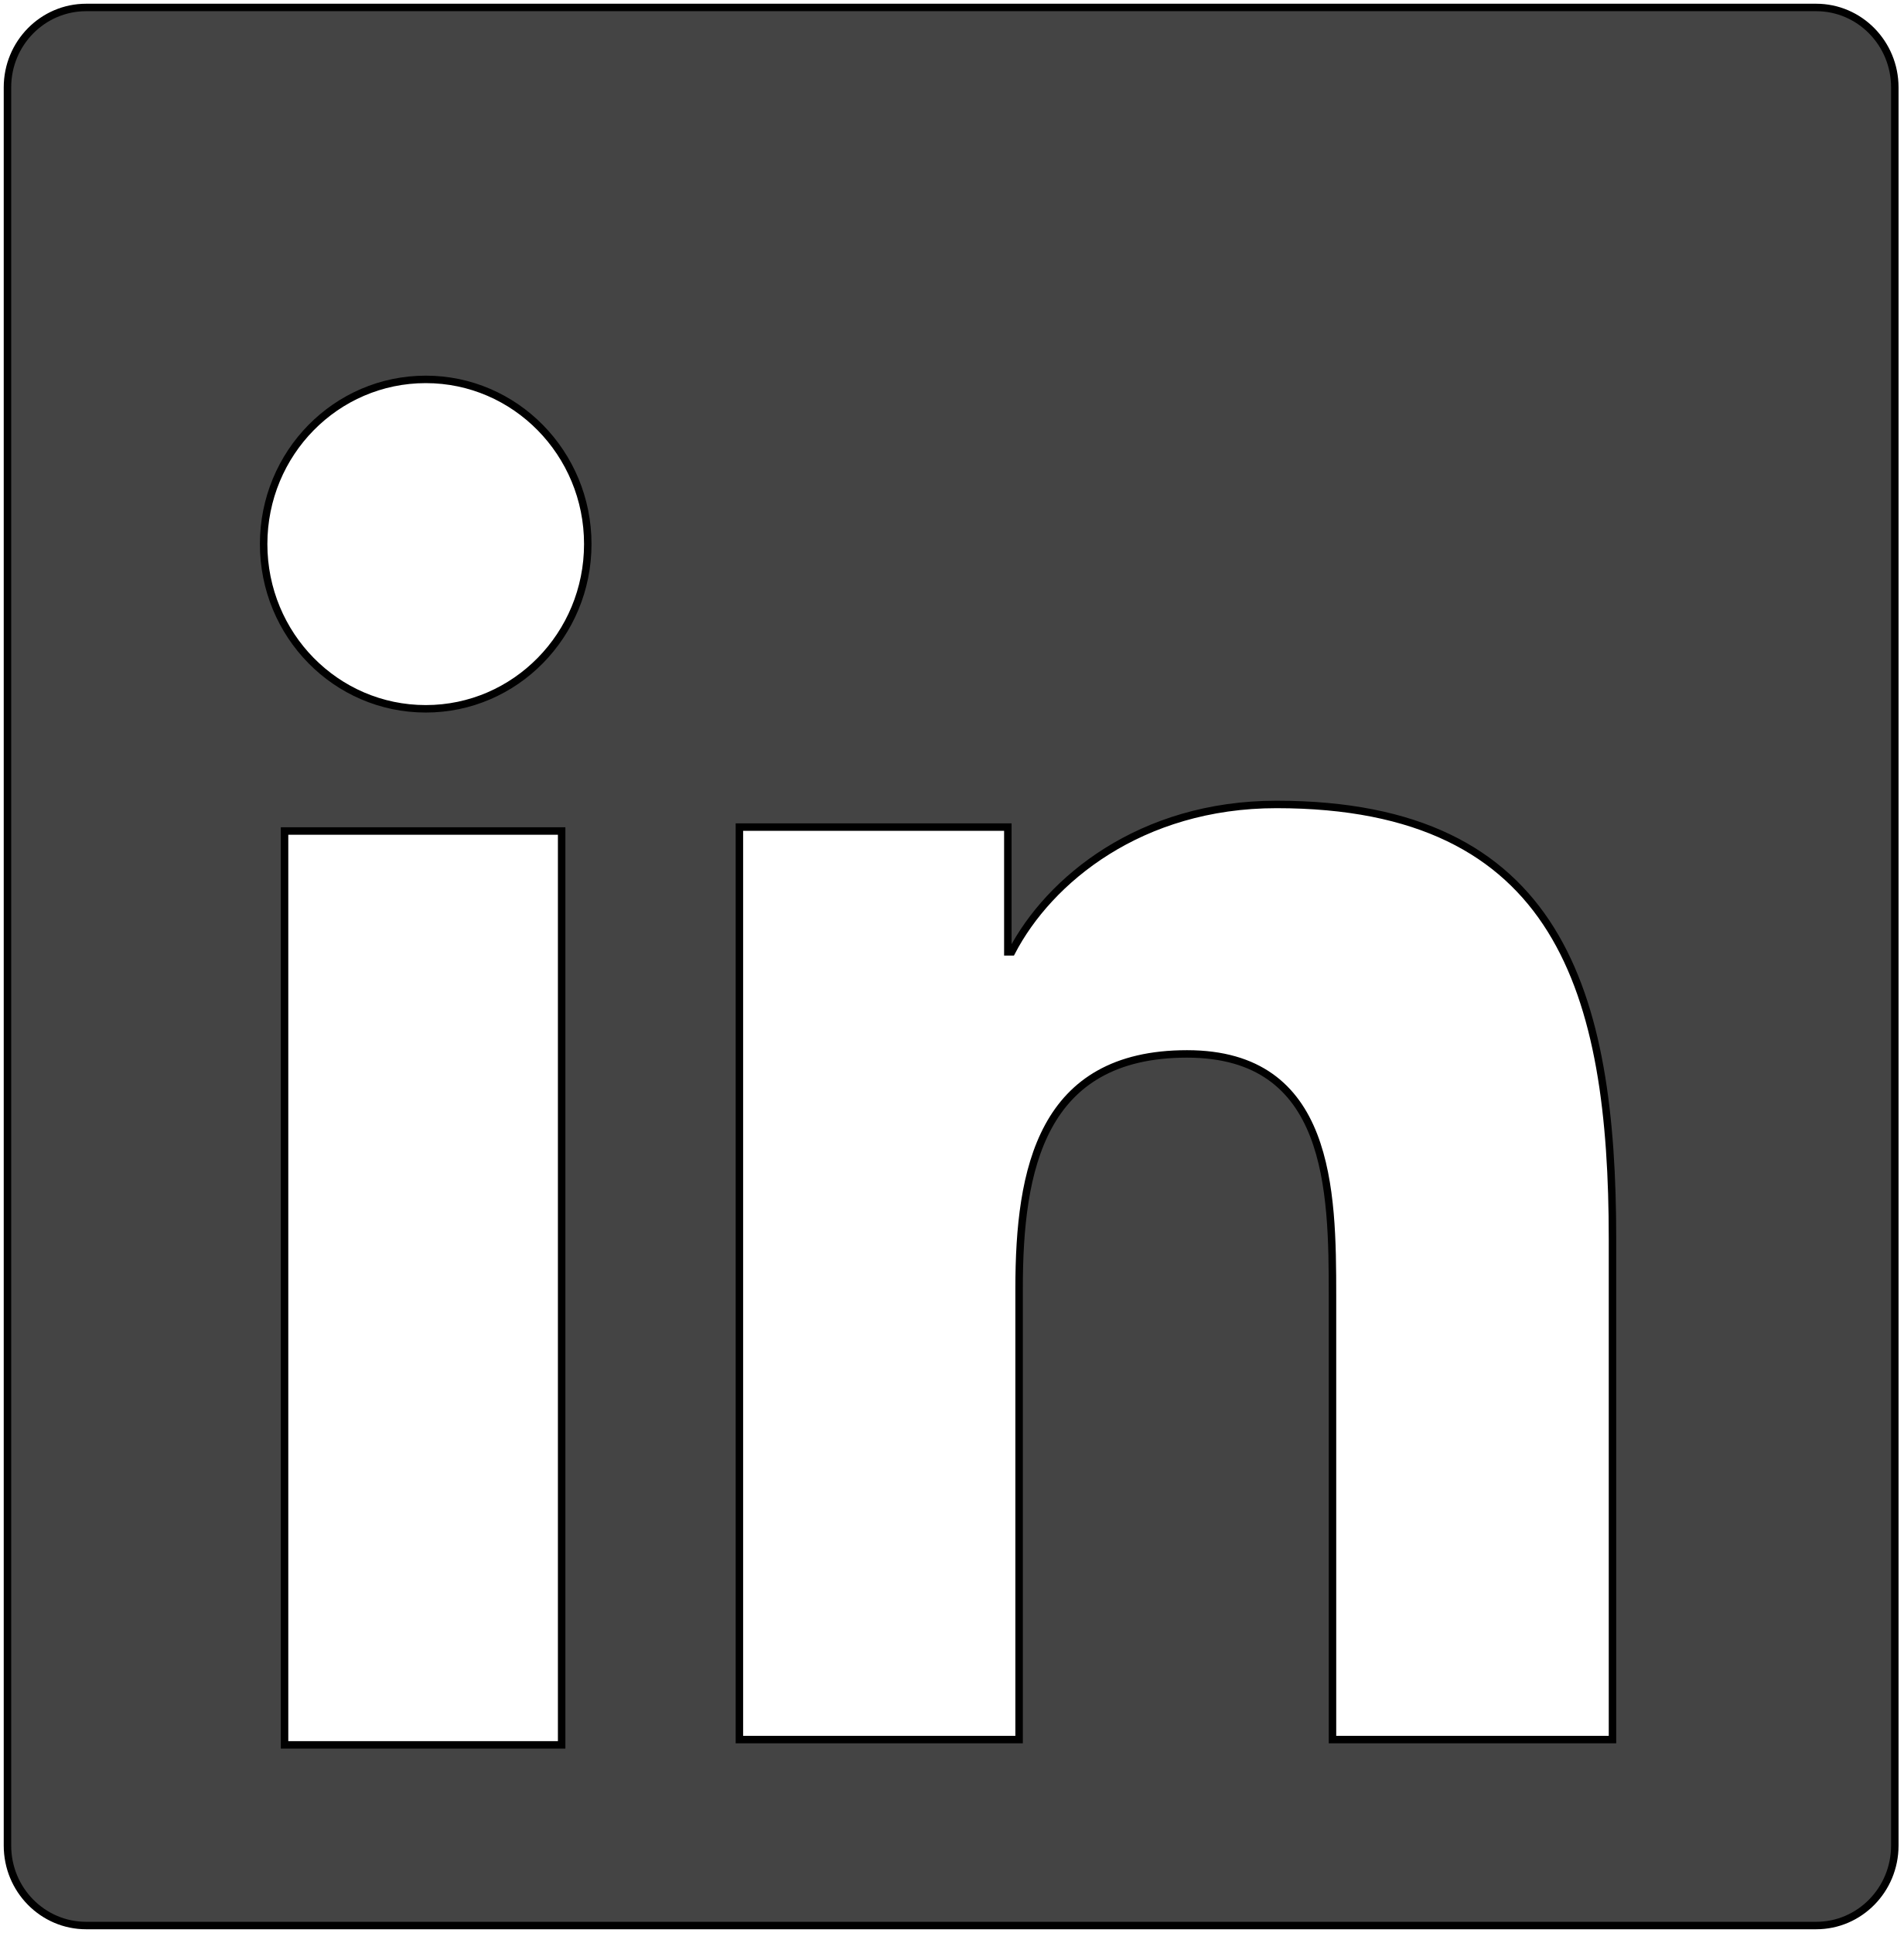
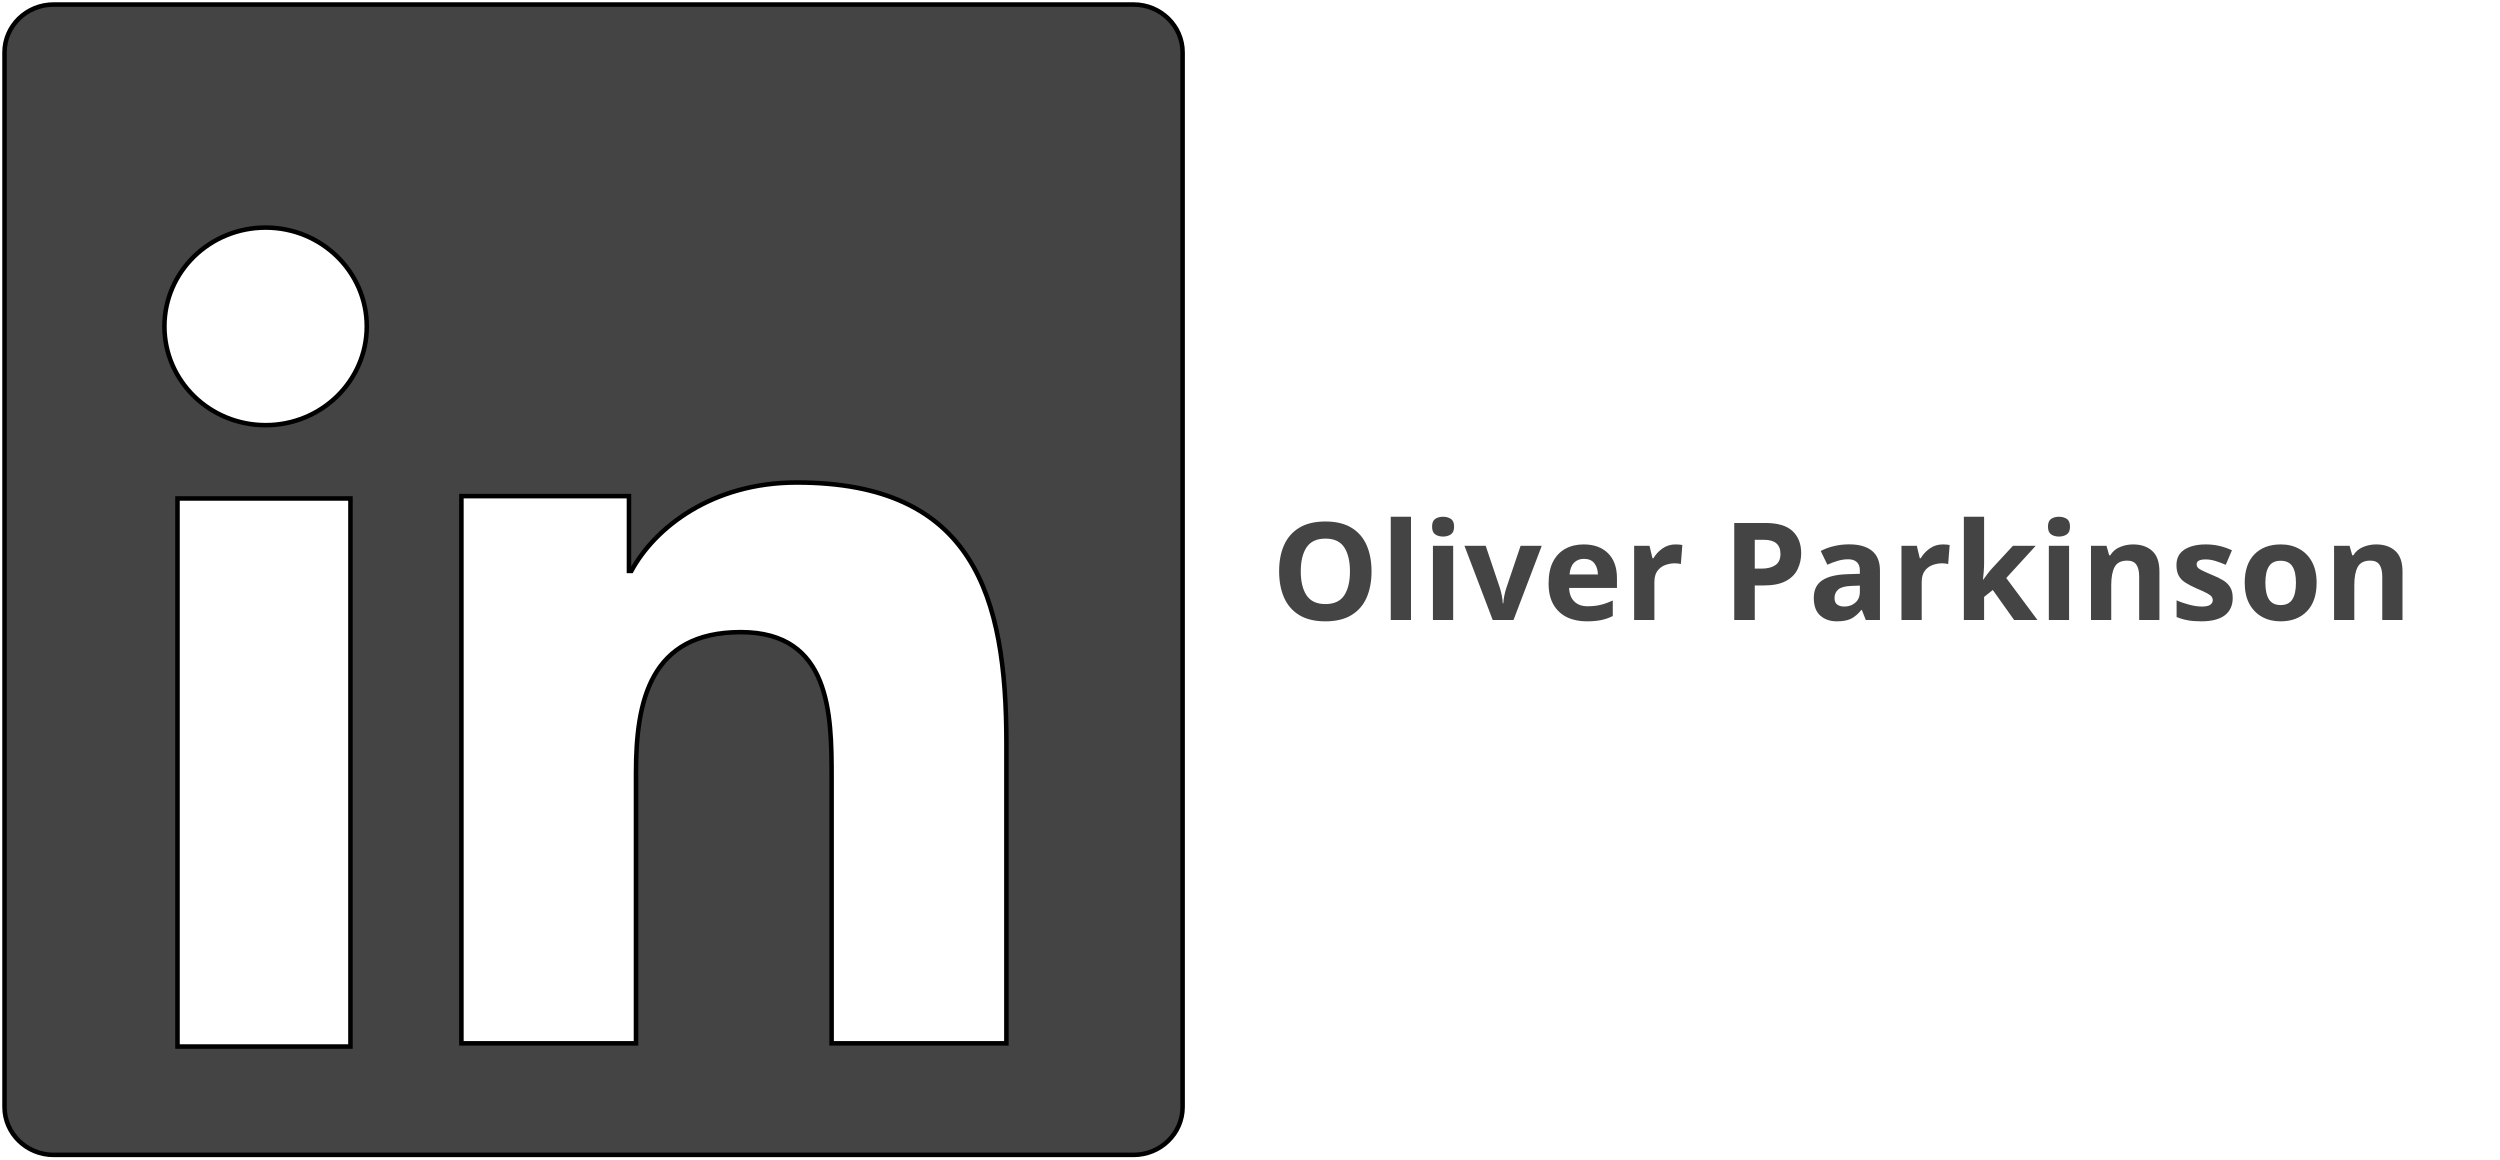
- <svg xmlns="http://www.w3.org/2000/svg" width="255px" height="259px" viewBox="0 0 255 259" version="1.1">
-   <defs />
-   <g id="Page-2" stroke="none" stroke-width="1" fill="none" fill-rule="evenodd">
-     <g id="Desktop-HD" transform="translate(-413, -1675)" fill="#444444" stroke="#000000">
-       <g id="link" transform="translate(320, 1066)">
-         <g id="Linkedin" transform="translate(94, 610)">
-           <path d="M215.012,232.083 L177.503,232.083 L177.503,172.629 C177.503,158.45 177.266,140.212 158.013,140.212 C138.5,140.212 135.521,155.664 135.521,171.613 L135.521,232.083 L98.051,232.083 L98.051,109.821 L134.011,109.821 L134.011,126.538 L134.525,126.538 C139.528,116.923 151.762,106.787 170.011,106.787 C207.994,106.787 215.012,132.102 215.012,165.032 L215.012,232.083 Z M56.041,93.972 C44.012,93.972 34.318,84.086 34.318,71.899 C34.318,59.72 44.012,49.834 56.041,49.834 C68.015,49.834 77.74,59.72 77.74,71.899 C77.74,84.086 68.015,93.972 56.041,93.972 L56.041,93.972 Z M74.239,232.795 L37.119,232.795 L37.119,110.346 L74.239,110.346 L74.239,232.795 Z M242.3,0 L10.54,0 C4.717,0 0,4.795 0,10.706 L0,246.286 C0,252.205 4.717,257 10.54,257 L242.3,257 C248.115,257 252.832,252.205 252.832,246.286 L252.832,10.706 C252.832,4.795 248.115,0 242.3,0 L242.3,0 Z" id="Fill-33" />
+ <svg xmlns="http://www.w3.org/2000/svg" width="552px" height="256px" viewBox="0 0 552 256" version="1.1">
+   <g id="Page-1" stroke="none" stroke-width="1" fill="none" fill-rule="evenodd">
+     <g id="Desktop-HD" transform="translate(-397, -1687)" fill="#444444">
+       <g id="link" transform="translate(302, 1066)">
+         <g id="Linkedin" transform="translate(96, 622)">
+           <path d="M221.21,229.374 L182.62,229.374 L182.62,170.614 C182.62,156.601 182.376,138.576 162.569,138.576 C142.493,138.576 139.427,153.847 139.427,169.609 L139.427,229.374 L100.878,229.374 L100.878,108.539 L137.874,108.539 L137.874,125.061 L138.403,125.061 C143.55,115.558 156.137,105.54 174.912,105.54 C213.99,105.54 221.21,130.56 221.21,163.105 L221.21,229.374 Z M57.657,92.875 C45.281,92.875 35.307,83.105 35.307,71.06 C35.307,59.023 45.281,49.252 57.657,49.252 C69.976,49.252 79.982,59.023 79.982,71.06 C79.982,83.105 69.976,92.875 57.657,92.875 L57.657,92.875 Z M76.379,230.078 L38.189,230.078 L38.189,109.058 L76.379,109.058 L76.379,230.078 Z M249.285,0 L10.844,0 C4.853,0 0,4.739 0,10.581 L0,243.411 C0,249.261 4.853,254 10.844,254 L249.285,254 C255.268,254 260.12,249.261 260.12,243.411 L260.12,10.581 C260.12,4.739 255.268,0 249.285,0 L249.285,0 Z" id="Fill-33" stroke="#000000" />
+           <text id="Oliver-Parkinson" font-family="Futura-Bold, Futura" font-size="30" font-weight="bold" letter-spacing="0.16">
+             <tspan x="279.695" y="135.895">Oliver Parkinson</tspan>
+           </text>
        </g>
      </g>
    </g>
  </g>
</svg>
